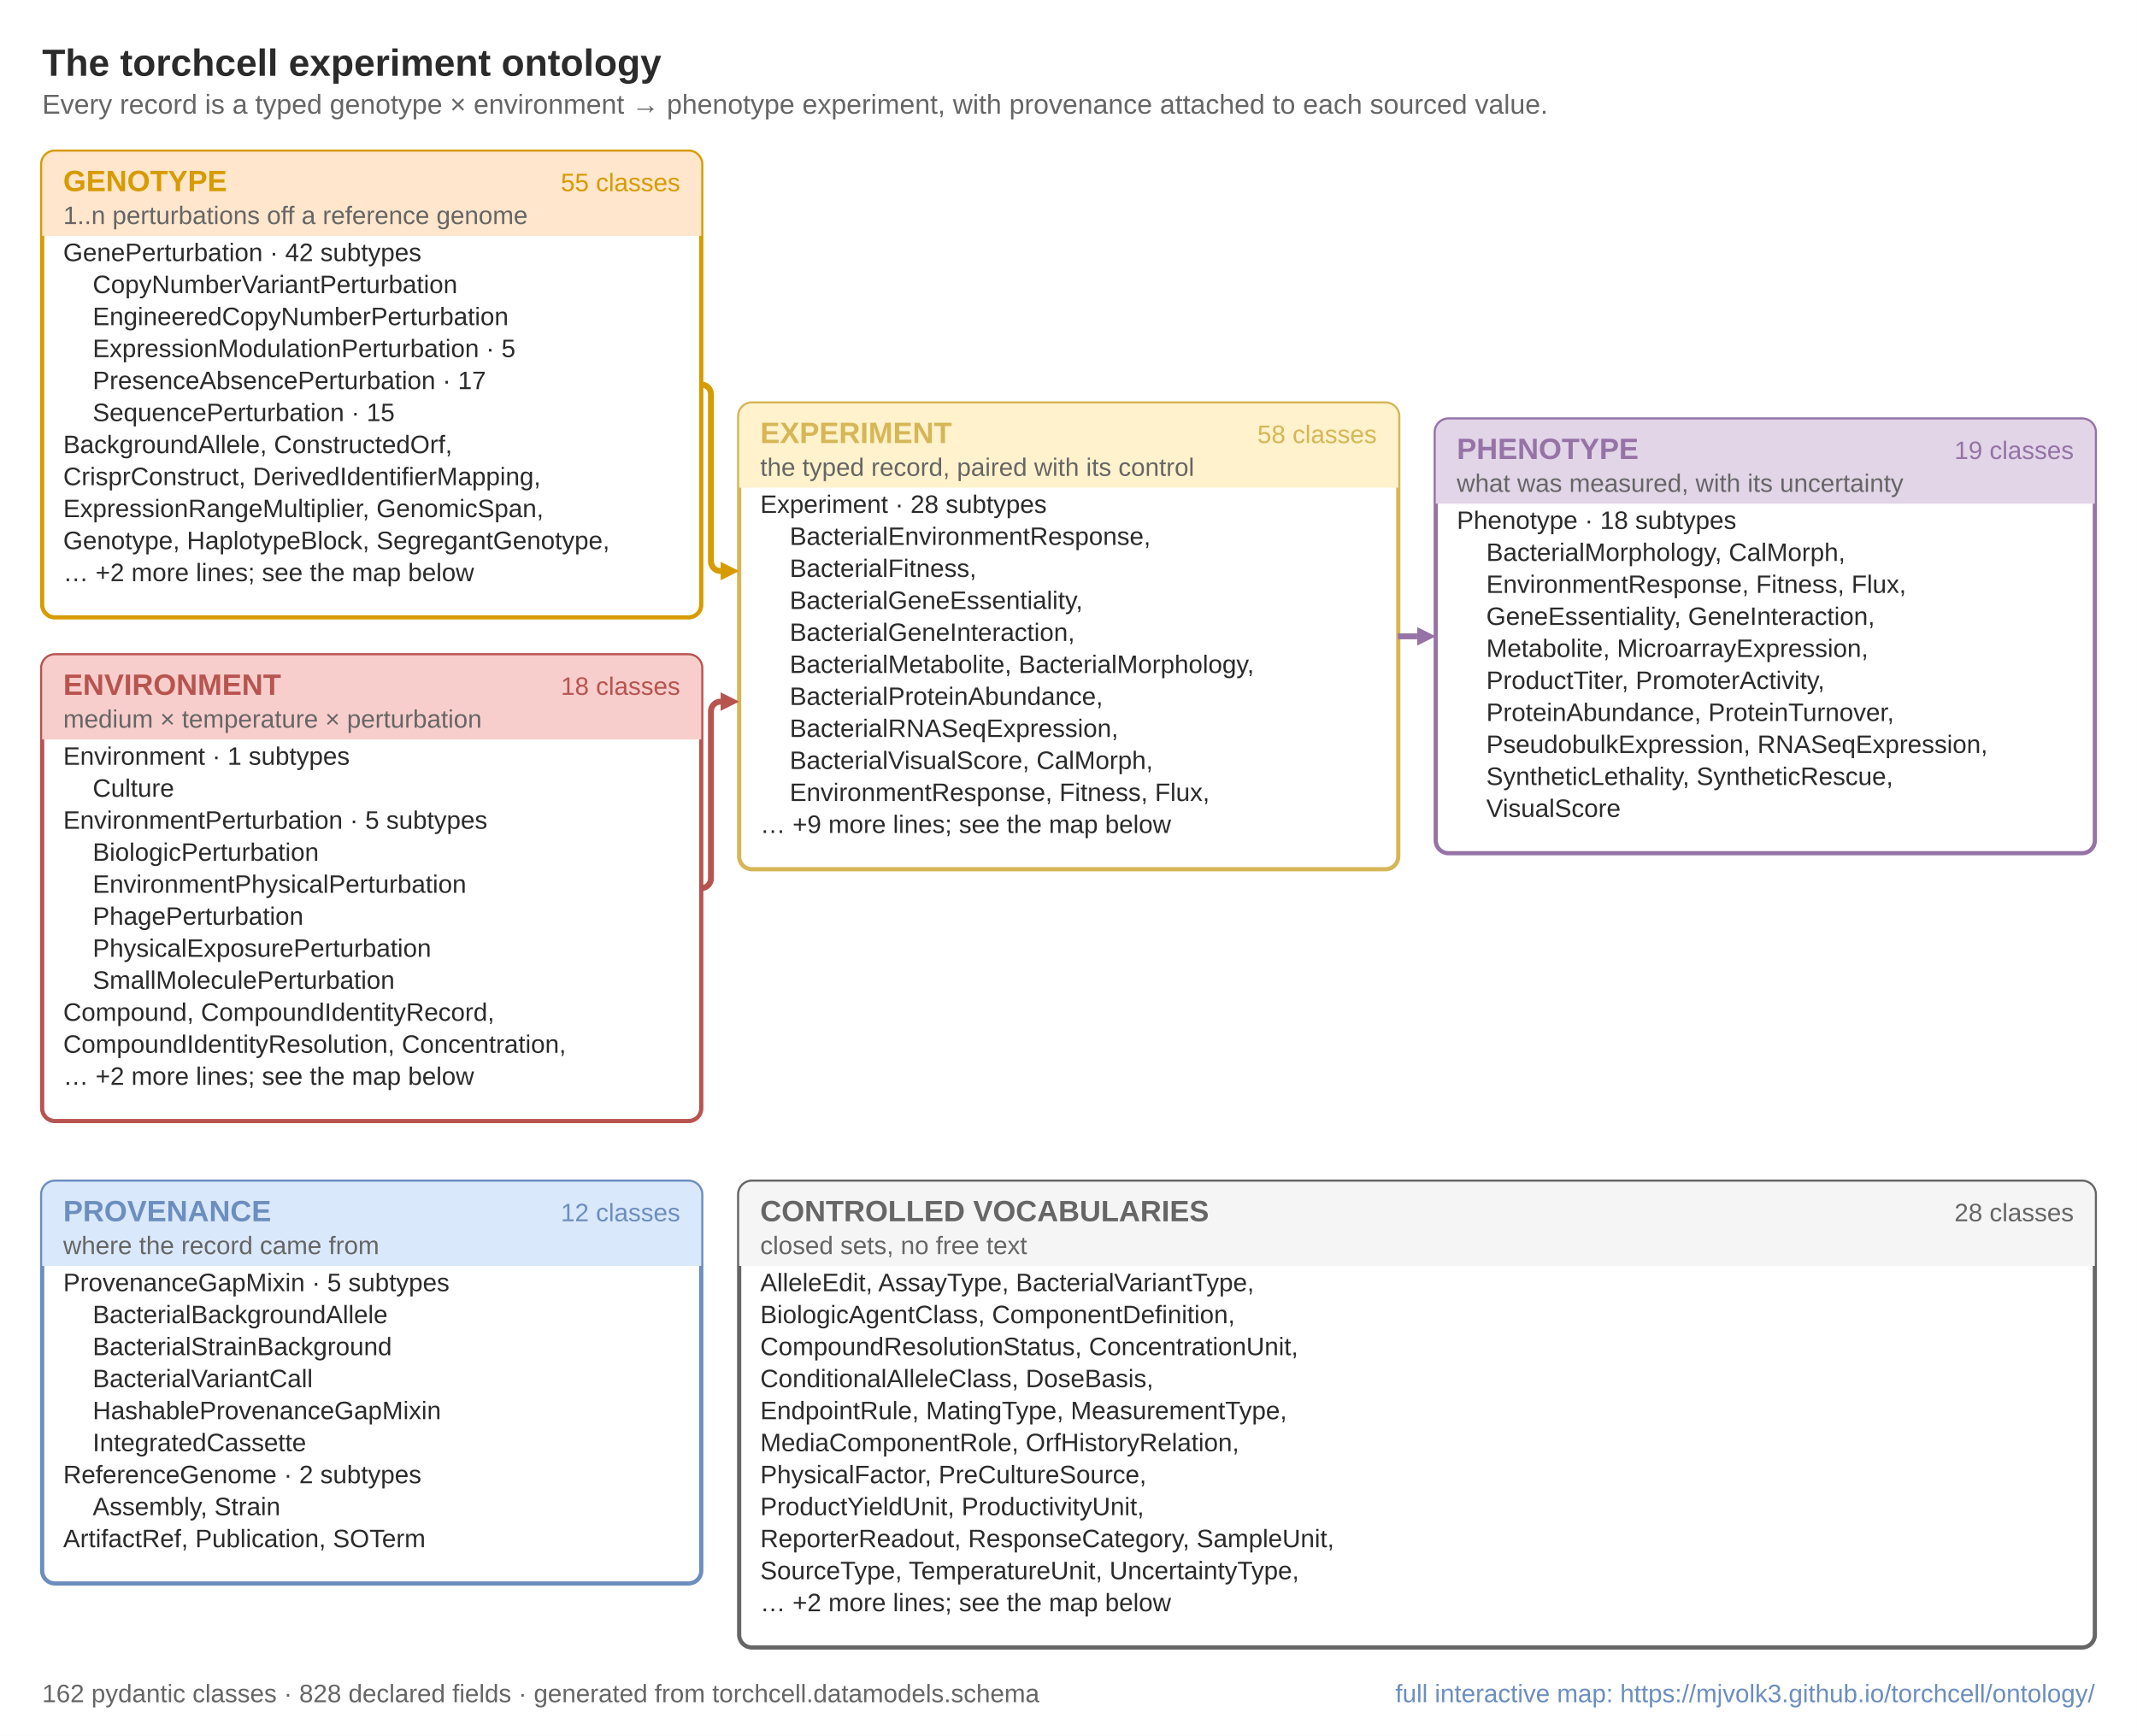
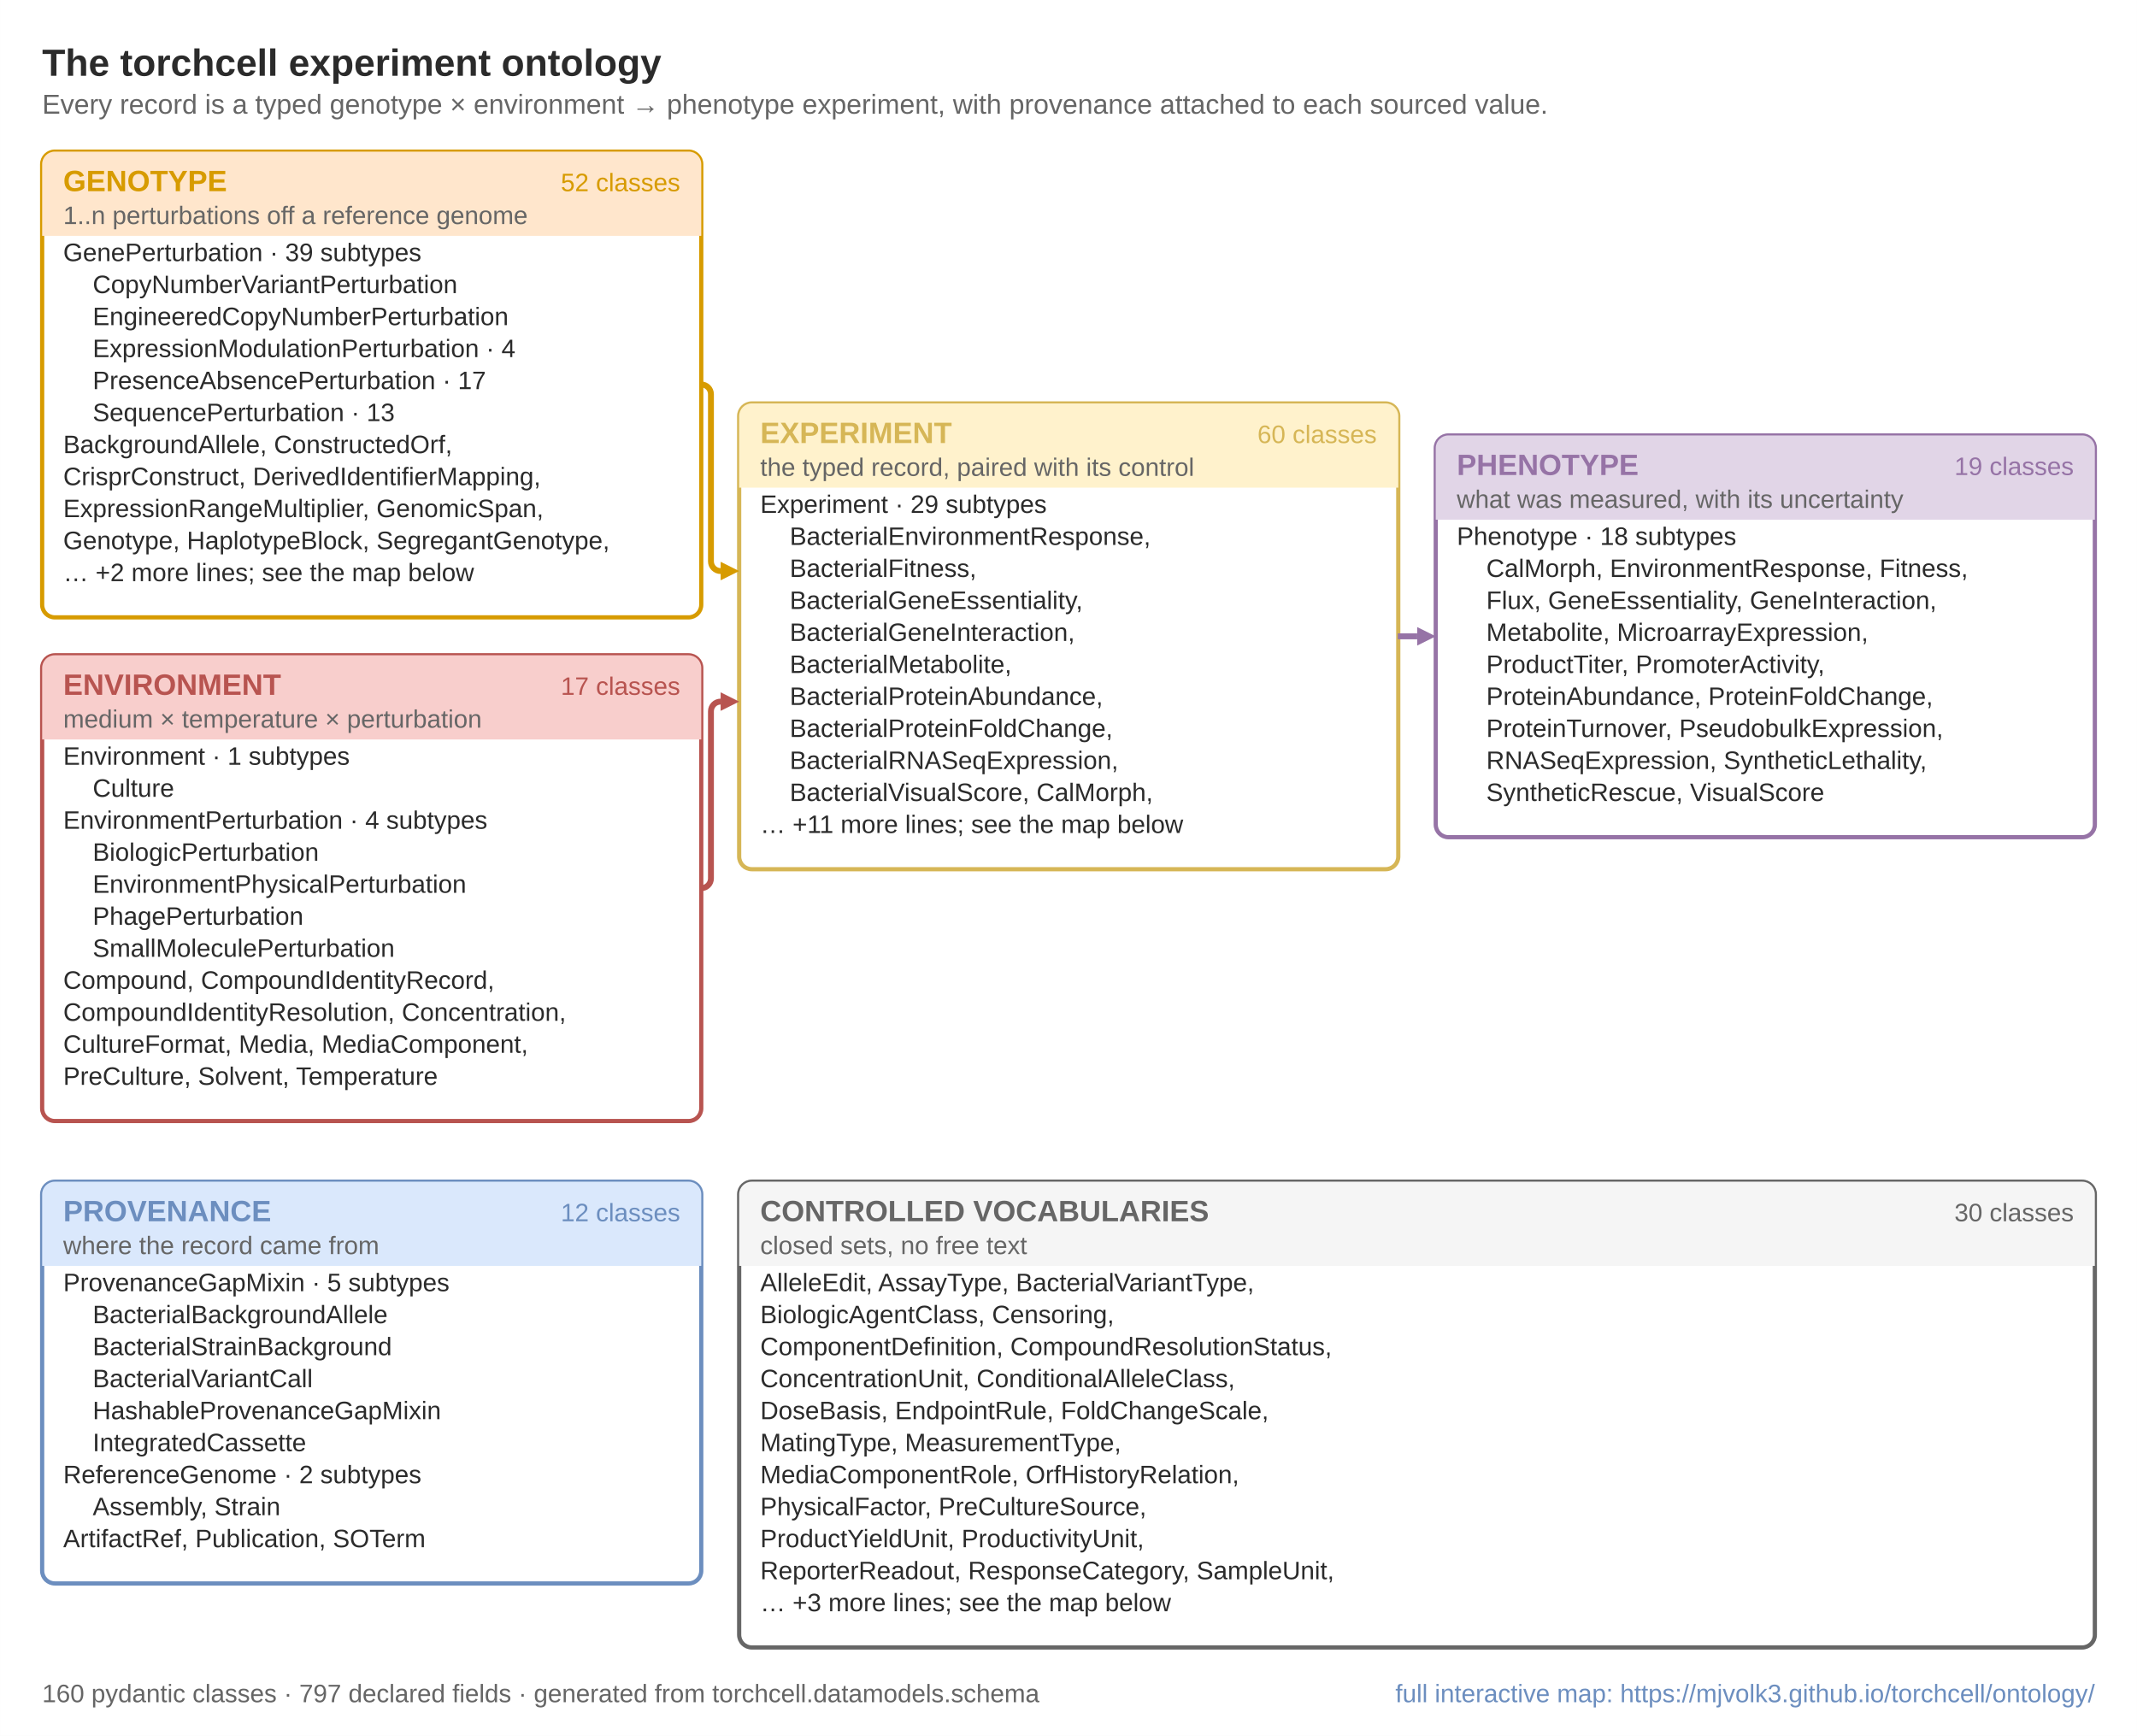
<svg xmlns="http://www.w3.org/2000/svg" width="179.00mm" height="145.41mm" viewBox="0 0 507.4 412.2" font-family="Arial, Helvetica, sans-serif">
  <style>text{font-family:Arial,Helvetica,sans-serif}</style>
  <rect width="100%" height="100%" fill="#FFFFFF" />
  <text x="10.0" y="18.0" font-size="9" font-weight="700" fill="#2B2B2B">The torchcell experiment ontology</text>
  <text x="10.0" y="27.0" font-size="6.5" fill="#666666">Every record is a typed genotype × environment → phenotype experiment, with provenance attached to each sourced value.</text>
  <rect x="10.0" y="36.0" width="156.5" height="110.6" rx="3" fill="#FFFFFF" stroke="#D79B00" stroke-width="1" />
  <path d="M10.0 39.0 a3 3 0 0 1 3 -3 h150.5 a3 3 0 0 1 3 3 v17.0 h-156.5 Z" fill="#FFE6CC" />
  <text x="15.0" y="45.4" font-size="7" font-weight="700" fill="#D79B00">GENOTYPE</text>
-   <text x="161.5" y="45.4" font-size="6" text-anchor="end" fill="#D79B00">55 classes</text>
+   <text x="161.5" y="45.4" font-size="6" text-anchor="end" fill="#D79B00">52 classes</text>
  <text x="15.0" y="53.2" font-size="6" fill="#666666">1..n perturbations off a reference genome</text>
-   <text x="15.0" y="62.0" font-size="6" fill="#2B2B2B">GenePerturbation  ·  42 subtypes</text>
+   <text x="15.0" y="62.0" font-size="6" fill="#2B2B2B">GenePerturbation  ·  39 subtypes</text>
  <text x="22.0" y="69.6" font-size="6" fill="#2B2B2B">CopyNumberVariantPerturbation</text>
  <text x="22.0" y="77.2" font-size="6" fill="#2B2B2B">EngineeredCopyNumberPerturbation</text>
-   <text x="22.0" y="84.8" font-size="6" fill="#2B2B2B">ExpressionModulationPerturbation  ·  5</text>
+   <text x="22.0" y="84.8" font-size="6" fill="#2B2B2B">ExpressionModulationPerturbation  ·  4</text>
  <text x="22.0" y="92.4" font-size="6" fill="#2B2B2B">PresenceAbsencePerturbation  ·  17</text>
-   <text x="22.0" y="100.0" font-size="6" fill="#2B2B2B">SequencePerturbation  ·  15</text>
+   <text x="22.0" y="100.0" font-size="6" fill="#2B2B2B">SequencePerturbation  ·  13</text>
  <text x="15.0" y="107.6" font-size="6" fill="#2B2B2B">BackgroundAllele, ConstructedOrf,</text>
  <text x="15.0" y="115.2" font-size="6" fill="#2B2B2B">CrisprConstruct, DerivedIdentifierMapping,</text>
  <text x="15.0" y="122.8" font-size="6" fill="#2B2B2B">ExpressionRangeMultiplier, GenomicSpan,</text>
  <text x="15.0" y="130.4" font-size="6" fill="#2B2B2B">Genotype, HaplotypeBlock, SegregantGenotype,</text>
  <text x="15.0" y="138.0" font-size="6" fill="#2B2B2B">…  +2 more lines; see the map below</text>
  <rect x="10.0" y="155.6" width="156.5" height="110.6" rx="3" fill="#FFFFFF" stroke="#B85450" stroke-width="1" />
  <path d="M10.0 158.6 a3 3 0 0 1 3 -3 h150.5 a3 3 0 0 1 3 3 v17.0 h-156.5 Z" fill="#F8CECC" />
  <text x="15.0" y="165.0" font-size="7" font-weight="700" fill="#B85450">ENVIRONMENT</text>
-   <text x="161.5" y="165.0" font-size="6" text-anchor="end" fill="#B85450">18 classes</text>
+   <text x="161.5" y="165.0" font-size="6" text-anchor="end" fill="#B85450">17 classes</text>
  <text x="15.0" y="172.8" font-size="6" fill="#666666">medium × temperature × perturbation</text>
  <text x="15.0" y="181.6" font-size="6" fill="#2B2B2B">Environment  ·  1 subtypes</text>
  <text x="22.0" y="189.2" font-size="6" fill="#2B2B2B">Culture</text>
-   <text x="15.0" y="196.8" font-size="6" fill="#2B2B2B">EnvironmentPerturbation  ·  5 subtypes</text>
+   <text x="15.0" y="196.8" font-size="6" fill="#2B2B2B">EnvironmentPerturbation  ·  4 subtypes</text>
  <text x="22.0" y="204.4" font-size="6" fill="#2B2B2B">BiologicPerturbation</text>
  <text x="22.0" y="212.0" font-size="6" fill="#2B2B2B">EnvironmentPhysicalPerturbation</text>
  <text x="22.0" y="219.6" font-size="6" fill="#2B2B2B">PhagePerturbation</text>
-   <text x="22.0" y="227.2" font-size="6" fill="#2B2B2B">PhysicalExposurePerturbation</text>
-   <text x="22.0" y="234.8" font-size="6" fill="#2B2B2B">SmallMoleculePerturbation</text>
-   <text x="15.0" y="242.4" font-size="6" fill="#2B2B2B">Compound, CompoundIdentityRecord,</text>
-   <text x="15.0" y="250.0" font-size="6" fill="#2B2B2B">CompoundIdentityResolution, Concentration,</text>
-   <text x="15.0" y="257.6" font-size="6" fill="#2B2B2B">…  +2 more lines; see the map below</text>
+   <text x="22.0" y="227.2" font-size="6" fill="#2B2B2B">SmallMoleculePerturbation</text>
+   <text x="15.0" y="234.8" font-size="6" fill="#2B2B2B">Compound, CompoundIdentityRecord,</text>
+   <text x="15.0" y="242.4" font-size="6" fill="#2B2B2B">CompoundIdentityResolution, Concentration,</text>
+   <text x="15.0" y="250.0" font-size="6" fill="#2B2B2B">CultureFormat, Media, MediaComponent,</text>
+   <text x="15.0" y="257.6" font-size="6" fill="#2B2B2B">PreCulture, Solvent, Temperature</text>
  <rect x="175.5" y="95.8" width="156.5" height="110.6" rx="3" fill="#FFFFFF" stroke="#D6B656" stroke-width="1" />
  <path d="M175.5 98.8 a3 3 0 0 1 3 -3 h150.5 a3 3 0 0 1 3 3 v17.0 h-156.5 Z" fill="#FFF2CC" />
  <text x="180.5" y="105.2" font-size="7" font-weight="700" fill="#D6B656">EXPERIMENT</text>
-   <text x="326.9" y="105.2" font-size="6" text-anchor="end" fill="#D6B656">58 classes</text>
+   <text x="326.9" y="105.2" font-size="6" text-anchor="end" fill="#D6B656">60 classes</text>
  <text x="180.5" y="113.0" font-size="6" fill="#666666">the typed record, paired with its control</text>
-   <text x="180.5" y="121.8" font-size="6" fill="#2B2B2B">Experiment  ·  28 subtypes</text>
+   <text x="180.5" y="121.8" font-size="6" fill="#2B2B2B">Experiment  ·  29 subtypes</text>
  <text x="187.5" y="129.4" font-size="6" fill="#2B2B2B">BacterialEnvironmentResponse,</text>
  <text x="187.5" y="137.0" font-size="6" fill="#2B2B2B">BacterialFitness,</text>
  <text x="187.5" y="144.6" font-size="6" fill="#2B2B2B">BacterialGeneEssentiality,</text>
  <text x="187.5" y="152.2" font-size="6" fill="#2B2B2B">BacterialGeneInteraction,</text>
-   <text x="187.5" y="159.8" font-size="6" fill="#2B2B2B">BacterialMetabolite, BacterialMorphology,</text>
+   <text x="187.5" y="159.8" font-size="6" fill="#2B2B2B">BacterialMetabolite,</text>
  <text x="187.5" y="167.4" font-size="6" fill="#2B2B2B">BacterialProteinAbundance,</text>
-   <text x="187.5" y="175.0" font-size="6" fill="#2B2B2B">BacterialRNASeqExpression,</text>
-   <text x="187.5" y="182.6" font-size="6" fill="#2B2B2B">BacterialVisualScore, CalMorph,</text>
-   <text x="187.5" y="190.2" font-size="6" fill="#2B2B2B">EnvironmentResponse, Fitness, Flux,</text>
-   <text x="180.5" y="197.8" font-size="6" fill="#2B2B2B">…  +9 more lines; see the map below</text>
-   <rect x="340.9" y="99.6" width="156.5" height="103.0" rx="3" fill="#FFFFFF" stroke="#9673A6" stroke-width="1" />
-   <path d="M340.9 102.6 a3 3 0 0 1 3 -3 h150.5 a3 3 0 0 1 3 3 v17.0 h-156.5 Z" fill="#E1D5E7" />
-   <text x="345.9" y="109.0" font-size="7" font-weight="700" fill="#9673A6">PHENOTYPE</text>
-   <text x="492.4" y="109.0" font-size="6" text-anchor="end" fill="#9673A6">19 classes</text>
-   <text x="345.9" y="116.8" font-size="6" fill="#666666">what was measured, with its uncertainty</text>
-   <text x="345.9" y="125.6" font-size="6" fill="#2B2B2B">Phenotype  ·  18 subtypes</text>
-   <text x="352.9" y="133.2" font-size="6" fill="#2B2B2B">BacterialMorphology, CalMorph,</text>
-   <text x="352.9" y="140.8" font-size="6" fill="#2B2B2B">EnvironmentResponse, Fitness, Flux,</text>
-   <text x="352.9" y="148.4" font-size="6" fill="#2B2B2B">GeneEssentiality, GeneInteraction,</text>
-   <text x="352.9" y="156.0" font-size="6" fill="#2B2B2B">Metabolite, MicroarrayExpression,</text>
-   <text x="352.9" y="163.6" font-size="6" fill="#2B2B2B">ProductTiter, PromoterActivity,</text>
-   <text x="352.9" y="171.2" font-size="6" fill="#2B2B2B">ProteinAbundance, ProteinTurnover,</text>
-   <text x="352.9" y="178.8" font-size="6" fill="#2B2B2B">PseudobulkExpression, RNASeqExpression,</text>
-   <text x="352.9" y="186.4" font-size="6" fill="#2B2B2B">SyntheticLethality, SyntheticRescue,</text>
-   <text x="352.9" y="194.0" font-size="6" fill="#2B2B2B">VisualScore</text>
+   <text x="187.5" y="175.0" font-size="6" fill="#2B2B2B">BacterialProteinFoldChange,</text>
+   <text x="187.5" y="182.6" font-size="6" fill="#2B2B2B">BacterialRNASeqExpression,</text>
+   <text x="187.5" y="190.2" font-size="6" fill="#2B2B2B">BacterialVisualScore, CalMorph,</text>
+   <text x="180.5" y="197.8" font-size="6" fill="#2B2B2B">…  +11 more lines; see the map below</text>
+   <rect x="340.9" y="103.4" width="156.5" height="95.4" rx="3" fill="#FFFFFF" stroke="#9673A6" stroke-width="1" />
+   <path d="M340.9 106.4 a3 3 0 0 1 3 -3 h150.5 a3 3 0 0 1 3 3 v17.0 h-156.5 Z" fill="#E1D5E7" />
+   <text x="345.9" y="112.8" font-size="7" font-weight="700" fill="#9673A6">PHENOTYPE</text>
+   <text x="492.4" y="112.8" font-size="6" text-anchor="end" fill="#9673A6">19 classes</text>
+   <text x="345.9" y="120.6" font-size="6" fill="#666666">what was measured, with its uncertainty</text>
+   <text x="345.9" y="129.4" font-size="6" fill="#2B2B2B">Phenotype  ·  18 subtypes</text>
+   <text x="352.9" y="137.0" font-size="6" fill="#2B2B2B">CalMorph, EnvironmentResponse, Fitness,</text>
+   <text x="352.9" y="144.6" font-size="6" fill="#2B2B2B">Flux, GeneEssentiality, GeneInteraction,</text>
+   <text x="352.9" y="152.2" font-size="6" fill="#2B2B2B">Metabolite, MicroarrayExpression,</text>
+   <text x="352.9" y="159.8" font-size="6" fill="#2B2B2B">ProductTiter, PromoterActivity,</text>
+   <text x="352.9" y="167.4" font-size="6" fill="#2B2B2B">ProteinAbundance, ProteinFoldChange,</text>
+   <text x="352.9" y="175.0" font-size="6" fill="#2B2B2B">ProteinTurnover, PseudobulkExpression,</text>
+   <text x="352.9" y="182.6" font-size="6" fill="#2B2B2B">RNASeqExpression, SyntheticLethality,</text>
+   <text x="352.9" y="190.2" font-size="6" fill="#2B2B2B">SyntheticRescue, VisualScore</text>
  <rect x="10.0" y="280.6" width="156.5" height="95.4" rx="3" fill="#FFFFFF" stroke="#6C8EBF" stroke-width="1" />
  <path d="M10.0 283.6 a3 3 0 0 1 3 -3 h150.5 a3 3 0 0 1 3 3 v17.0 h-156.5 Z" fill="#DAE8FC" />
  <text x="15.0" y="290.0" font-size="7" font-weight="700" fill="#6C8EBF">PROVENANCE</text>
  <text x="161.5" y="290.0" font-size="6" text-anchor="end" fill="#6C8EBF">12 classes</text>
  <text x="15.0" y="297.8" font-size="6" fill="#666666">where the record came from</text>
  <text x="15.0" y="306.6" font-size="6" fill="#2B2B2B">ProvenanceGapMixin  ·  5 subtypes</text>
  <text x="22.0" y="314.2" font-size="6" fill="#2B2B2B">BacterialBackgroundAllele</text>
  <text x="22.0" y="321.8" font-size="6" fill="#2B2B2B">BacterialStrainBackground</text>
  <text x="22.0" y="329.4" font-size="6" fill="#2B2B2B">BacterialVariantCall</text>
  <text x="22.0" y="337.0" font-size="6" fill="#2B2B2B">HashableProvenanceGapMixin</text>
  <text x="22.0" y="344.6" font-size="6" fill="#2B2B2B">IntegratedCassette</text>
  <text x="15.0" y="352.2" font-size="6" fill="#2B2B2B">ReferenceGenome  ·  2 subtypes</text>
  <text x="22.0" y="359.8" font-size="6" fill="#2B2B2B">Assembly, Strain</text>
  <text x="15.0" y="367.4" font-size="6" fill="#2B2B2B">ArtifactRef, Publication, SOTerm</text>
  <rect x="175.5" y="280.6" width="321.9" height="110.6" rx="3" fill="#FFFFFF" stroke="#666666" stroke-width="1" />
  <path d="M175.5 283.6 a3 3 0 0 1 3 -3 h315.9 a3 3 0 0 1 3 3 v17.0 h-321.9 Z" fill="#F5F5F5" />
  <text x="180.5" y="290.0" font-size="7" font-weight="700" fill="#666666">CONTROLLED VOCABULARIES</text>
-   <text x="492.4" y="290.0" font-size="6" text-anchor="end" fill="#666666">28 classes</text>
+   <text x="492.4" y="290.0" font-size="6" text-anchor="end" fill="#666666">30 classes</text>
  <text x="180.5" y="297.8" font-size="6" fill="#666666">closed sets, no free text</text>
  <text x="180.5" y="306.6" font-size="6" fill="#2B2B2B">AlleleEdit, AssayType, BacterialVariantType,</text>
-   <text x="180.5" y="314.2" font-size="6" fill="#2B2B2B">BiologicAgentClass, ComponentDefinition,</text>
-   <text x="180.5" y="321.8" font-size="6" fill="#2B2B2B">CompoundResolutionStatus, ConcentrationUnit,</text>
-   <text x="180.5" y="329.4" font-size="6" fill="#2B2B2B">ConditionalAlleleClass, DoseBasis,</text>
-   <text x="180.5" y="337.0" font-size="6" fill="#2B2B2B">EndpointRule, MatingType, MeasurementType,</text>
-   <text x="180.5" y="344.6" font-size="6" fill="#2B2B2B">MediaComponentRole, OrfHistoryRelation,</text>
-   <text x="180.5" y="352.2" font-size="6" fill="#2B2B2B">PhysicalFactor, PreCultureSource,</text>
-   <text x="180.5" y="359.8" font-size="6" fill="#2B2B2B">ProductYieldUnit, ProductivityUnit,</text>
-   <text x="180.5" y="367.4" font-size="6" fill="#2B2B2B">ReporterReadout, ResponseCategory, SampleUnit,</text>
-   <text x="180.5" y="375.0" font-size="6" fill="#2B2B2B">SourceType, TemperatureUnit, UncertaintyType,</text>
-   <text x="180.5" y="382.6" font-size="6" fill="#2B2B2B">…  +2 more lines; see the map below</text>
+   <text x="180.5" y="314.2" font-size="6" fill="#2B2B2B">BiologicAgentClass, Censoring,</text>
+   <text x="180.5" y="321.8" font-size="6" fill="#2B2B2B">ComponentDefinition, CompoundResolutionStatus,</text>
+   <text x="180.5" y="329.4" font-size="6" fill="#2B2B2B">ConcentrationUnit, ConditionalAlleleClass,</text>
+   <text x="180.5" y="337.0" font-size="6" fill="#2B2B2B">DoseBasis, EndpointRule, FoldChangeScale,</text>
+   <text x="180.5" y="344.6" font-size="6" fill="#2B2B2B">MatingType, MeasurementType,</text>
+   <text x="180.5" y="352.2" font-size="6" fill="#2B2B2B">MediaComponentRole, OrfHistoryRelation,</text>
+   <text x="180.5" y="359.8" font-size="6" fill="#2B2B2B">PhysicalFactor, PreCultureSource,</text>
+   <text x="180.5" y="367.4" font-size="6" fill="#2B2B2B">ProductYieldUnit, ProductivityUnit,</text>
+   <text x="180.5" y="375.0" font-size="6" fill="#2B2B2B">ReporterReadout, ResponseCategory, SampleUnit,</text>
+   <text x="180.5" y="382.6" font-size="6" fill="#2B2B2B">…  +3 more lines; see the map below</text>
  <path d="M166.5 91.3 H166.5 A2.3 2.3 0 0 1 168.8 93.6 V133.3 A2.3 2.3 0 0 0 171.1 135.6 H171.1" fill="none" stroke="#D79B00" stroke-width="1.4" stroke-linecap="butt" stroke-linejoin="round" />
  <path d="M175.5 135.6 l-4.4 -2.2 v4.4 Z" fill="#D79B00" />
  <path d="M166.5 210.9 H166.5 A2.3 2.3 0 0 0 168.8 208.6 V168.9 A2.3 2.3 0 0 1 171.1 166.6 H171.1" fill="none" stroke="#B85450" stroke-width="1.4" stroke-linecap="butt" stroke-linejoin="round" />
  <path d="M175.5 166.6 l-4.4 -2.2 v4.4 Z" fill="#B85450" />
  <path d="M331.9 151.1 H336.5" fill="none" stroke="#9673A6" stroke-width="1.4" stroke-linecap="butt" stroke-linejoin="round" />
  <path d="M340.9 151.1 l-4.4 -2.2 v4.4 Z" fill="#9673A6" />
-   <text x="10.0" y="404.2" font-size="6" fill="#666666">162 pydantic classes · 828 declared fields · generated from torchcell.datamodels.schema</text>
+   <text x="10.0" y="404.2" font-size="6" fill="#666666">160 pydantic classes · 797 declared fields · generated from torchcell.datamodels.schema</text>
  <text x="497.4" y="404.2" font-size="6" text-anchor="end" fill="#6C8EBF">full interactive map: https://mjvolk3.github.io/torchcell/ontology/</text>
</svg>
